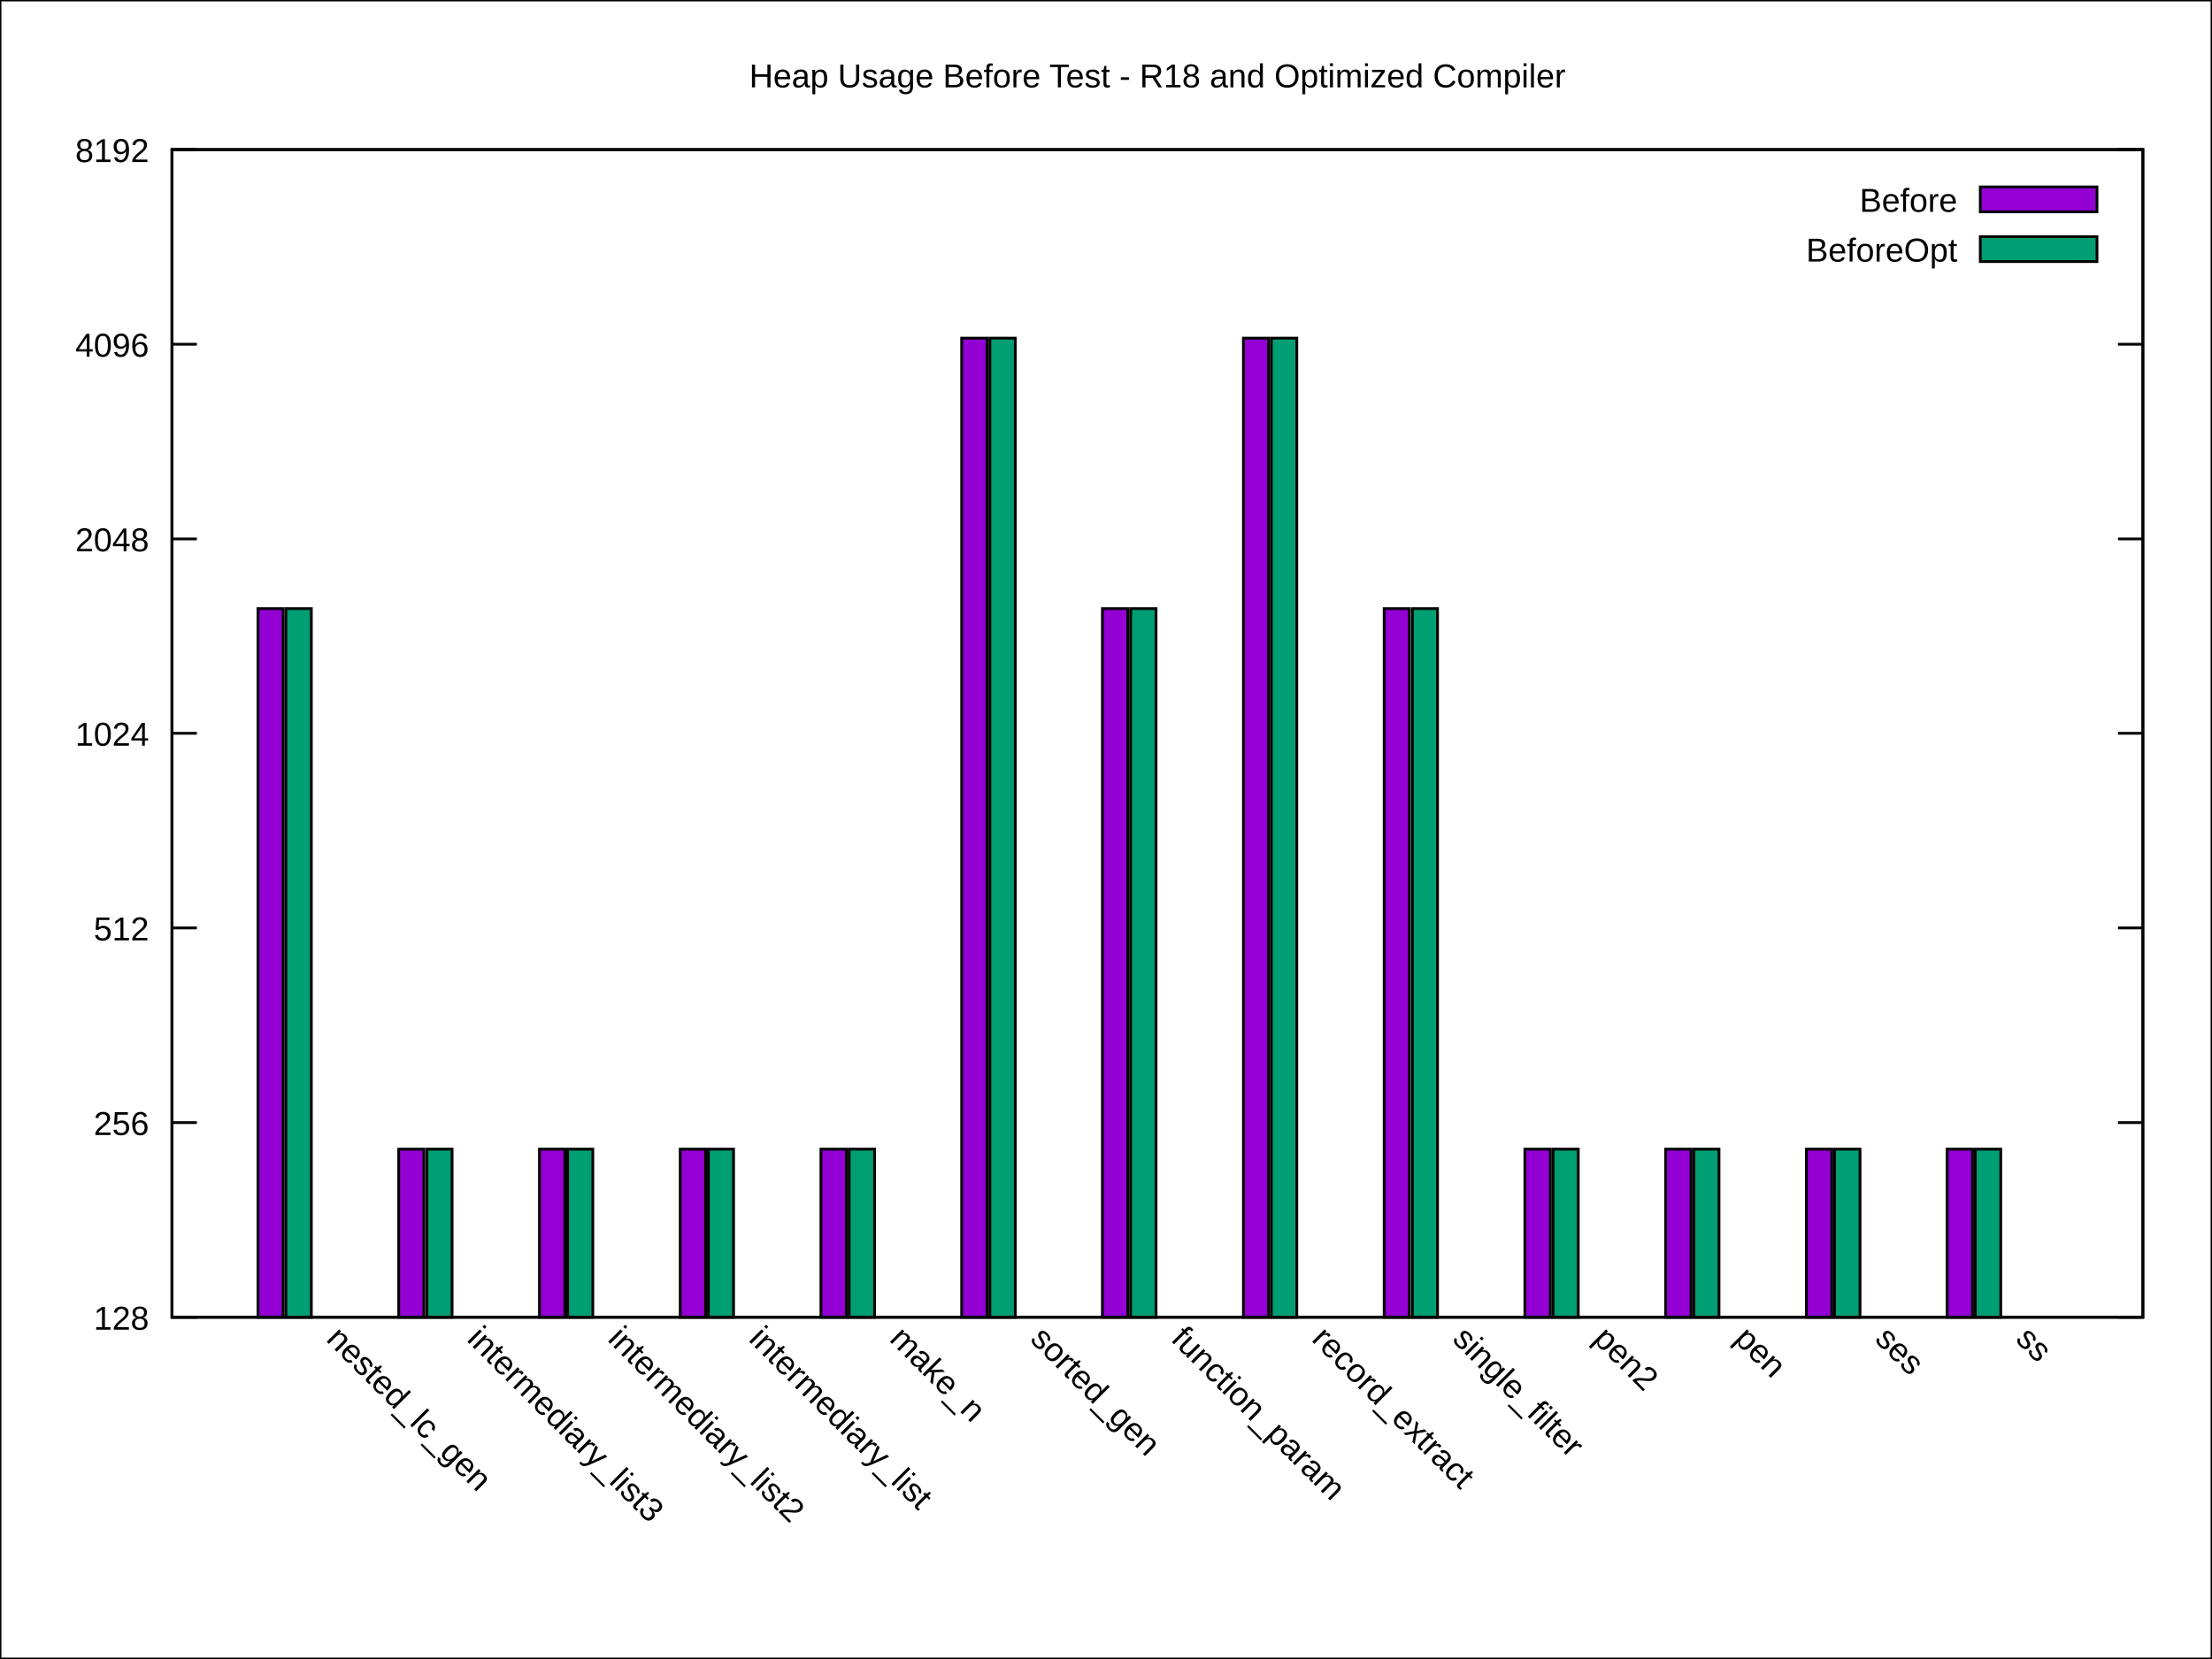
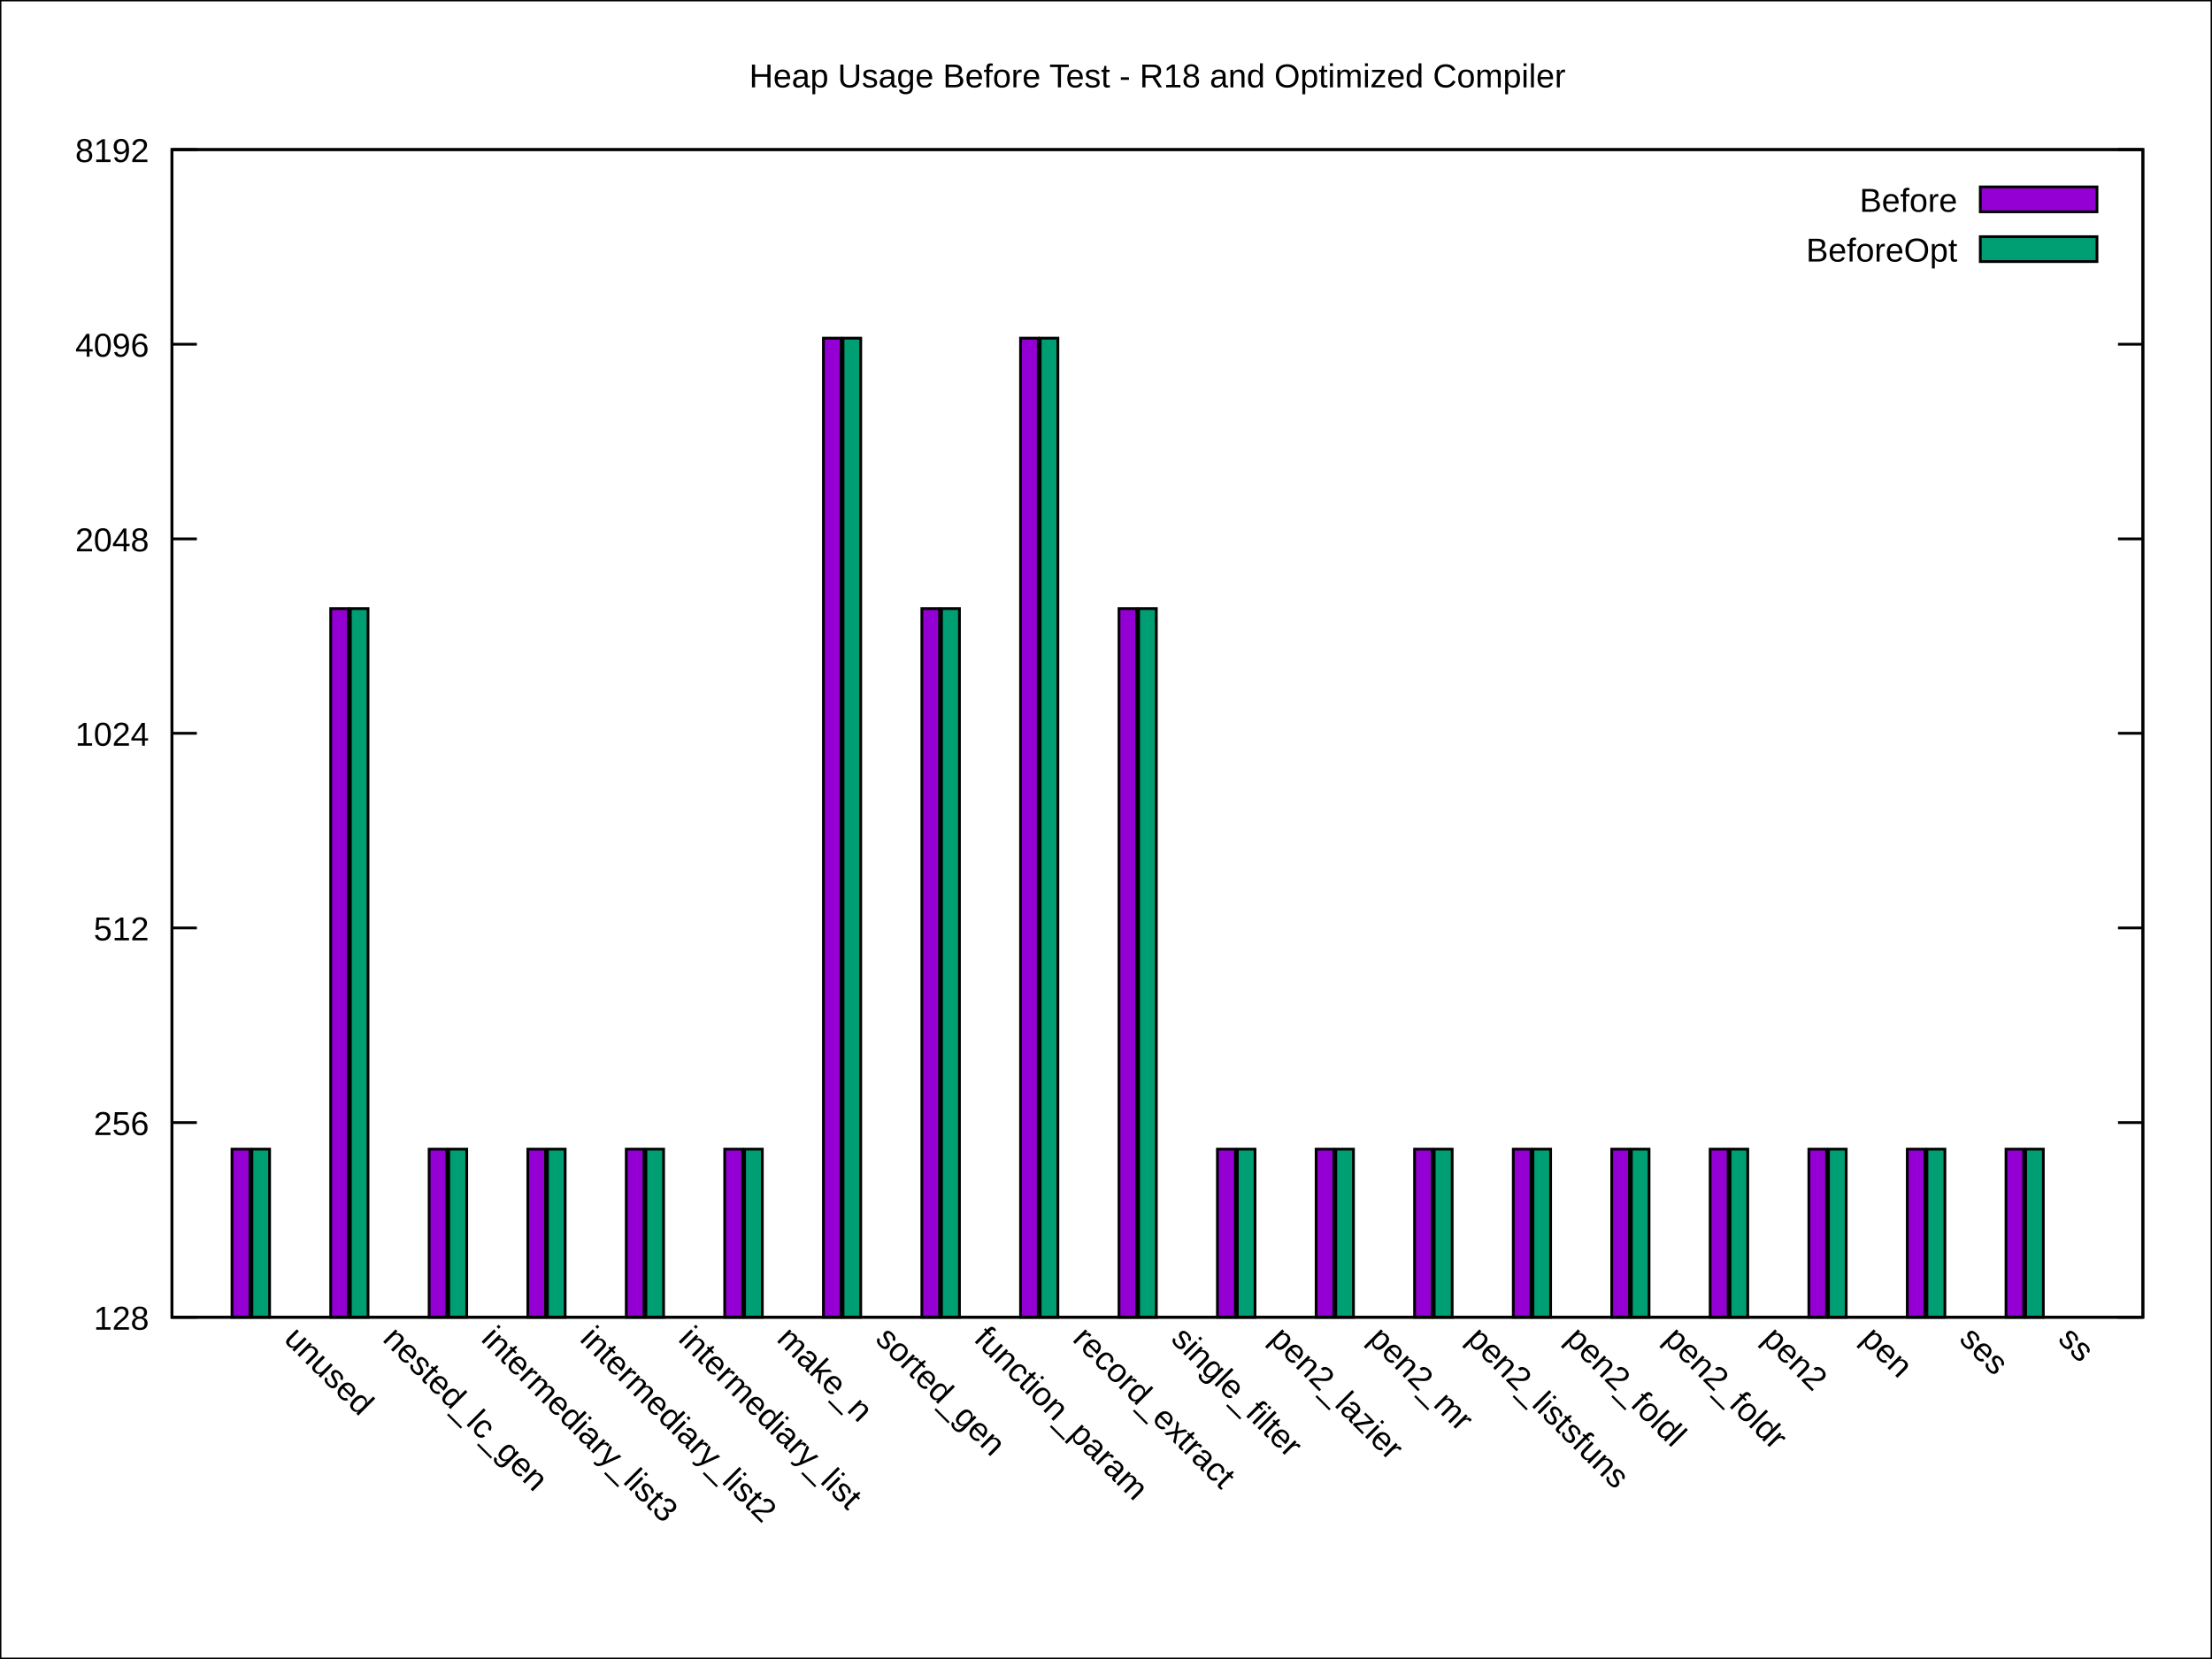
<svg xmlns="http://www.w3.org/2000/svg" xmlns:xlink="http://www.w3.org/1999/xlink" width="800" height="600" viewBox="0 0 800 600">
  <rect x="0" y="0" width="800" height="600" fill="#ffffff" stroke="black" stroke-width="1" />
  <g id="gnuplot_canvas">
    <defs>
      <circle id="gpDot" r="0.5" stroke-width="0.5" />
      <path id="gpPt0" stroke-width="0.222" stroke="currentColor" d="M-1,0 h2 M0,-1 v2" />
      <path id="gpPt1" stroke-width="0.222" stroke="currentColor" d="M-1,-1 L1,1 M1,-1 L-1,1" />
      <path id="gpPt2" stroke-width="0.222" stroke="currentColor" d="M-1,0 L1,0 M0,-1 L0,1 M-1,-1 L1,1 M-1,1 L1,-1" />
      <rect id="gpPt3" stroke-width="0.222" stroke="currentColor" x="-1" y="-1" width="2" height="2" />
      <rect id="gpPt4" stroke-width="0.222" stroke="currentColor" fill="currentColor" x="-1" y="-1" width="2" height="2" />
      <circle id="gpPt5" stroke-width="0.222" stroke="currentColor" cx="0" cy="0" r="1" />
      <use xlink:href="#gpPt5" id="gpPt6" fill="currentColor" stroke="none" />
      <path id="gpPt7" stroke-width="0.222" stroke="currentColor" d="M0,-1.33 L-1.33,0.67 L1.33,0.67 z" />
      <use xlink:href="#gpPt7" id="gpPt8" fill="currentColor" stroke="none" />
      <use xlink:href="#gpPt7" id="gpPt9" stroke="currentColor" transform="rotate(180)" />
      <use xlink:href="#gpPt9" id="gpPt10" fill="currentColor" stroke="none" />
      <use xlink:href="#gpPt3" id="gpPt11" stroke="currentColor" transform="rotate(45)" />
      <use xlink:href="#gpPt11" id="gpPt12" fill="currentColor" stroke="none" />
      <path id="gpPt13" stroke-width="0.222" stroke="currentColor" d="M0,1.330 L1.265,0.411 L0.782,-1.067 L-0.782,-1.076 L-1.265,0.411 z" />
      <use xlink:href="#gpPt13" id="gpPt14" fill="currentColor" stroke="none" />
      <filter id="textbox" filterUnits="objectBoundingBox" x="0" y="0" height="1" width="1">
        <feFlood flood-color="white" flood-opacity="1" result="bgnd" />
        <feComposite in="SourceGraphic" in2="bgnd" operator="atop" />
      </filter>
      <filter id="greybox" filterUnits="objectBoundingBox" x="0" y="0" height="1" width="1">
        <feFlood flood-color="lightgrey" flood-opacity="1" result="grey" />
        <feComposite in="SourceGraphic" in2="grey" operator="atop" />
      </filter>
    </defs>
    <g fill="none" color="white" stroke="currentColor" stroke-width="1.00" stroke-linecap="butt" stroke-linejoin="miter">
</g>
    <g fill="none" color="black" stroke="currentColor" stroke-width="1.00" stroke-linecap="butt" stroke-linejoin="miter">
      <path stroke="black" d="M62.2,476.4 L71.2,476.4 M775.0,476.4 L766.0,476.4  " />
      <g transform="translate(53.9,480.9)" stroke="none" fill="black" font-family="Arial" font-size="12.00" text-anchor="end">
        <text> 128</text>
      </g>
    </g>
    <g fill="none" color="black" stroke="currentColor" stroke-width="1.00" stroke-linecap="butt" stroke-linejoin="miter">
      <path stroke="black" d="M62.2,406.0 L71.2,406.0 M775.0,406.0 L766.0,406.0  " />
      <g transform="translate(53.9,410.5)" stroke="none" fill="black" font-family="Arial" font-size="12.00" text-anchor="end">
        <text> 256</text>
      </g>
    </g>
    <g fill="none" color="black" stroke="currentColor" stroke-width="1.00" stroke-linecap="butt" stroke-linejoin="miter">
      <path stroke="black" d="M62.2,335.6 L71.2,335.6 M775.0,335.6 L766.0,335.6  " />
      <g transform="translate(53.9,340.1)" stroke="none" fill="black" font-family="Arial" font-size="12.00" text-anchor="end">
        <text> 512</text>
      </g>
    </g>
    <g fill="none" color="black" stroke="currentColor" stroke-width="1.00" stroke-linecap="butt" stroke-linejoin="miter">
      <path stroke="black" d="M62.2,265.2 L71.2,265.2 M775.0,265.2 L766.0,265.2  " />
      <g transform="translate(53.9,269.7)" stroke="none" fill="black" font-family="Arial" font-size="12.00" text-anchor="end">
        <text> 1024</text>
      </g>
    </g>
    <g fill="none" color="black" stroke="currentColor" stroke-width="1.00" stroke-linecap="butt" stroke-linejoin="miter">
      <path stroke="black" d="M62.2,194.9 L71.2,194.9 M775.0,194.9 L766.0,194.9  " />
      <g transform="translate(53.9,199.4)" stroke="none" fill="black" font-family="Arial" font-size="12.00" text-anchor="end">
        <text> 2048</text>
      </g>
    </g>
    <g fill="none" color="black" stroke="currentColor" stroke-width="1.00" stroke-linecap="butt" stroke-linejoin="miter">
      <path stroke="black" d="M62.2,124.5 L71.2,124.5 M775.0,124.5 L766.0,124.5  " />
      <g transform="translate(53.9,129.0)" stroke="none" fill="black" font-family="Arial" font-size="12.00" text-anchor="end">
        <text> 4096</text>
      </g>
    </g>
    <g fill="none" color="black" stroke="currentColor" stroke-width="1.00" stroke-linecap="butt" stroke-linejoin="miter">
      <path stroke="black" d="M62.2,54.1 L71.2,54.1 M775.0,54.1 L766.0,54.1  " />
      <g transform="translate(53.9,58.6)" stroke="none" fill="black" font-family="Arial" font-size="12.00" text-anchor="end">
        <text> 8192</text>
      </g>
    </g>
    <g fill="none" color="black" stroke="currentColor" stroke-width="1.00" stroke-linecap="butt" stroke-linejoin="miter">
-       <path stroke="black" d="M113.1,476.4 M113.1,54.1  " />
-       <g transform="translate(117.6,484.7) rotate(45)" stroke="none" fill="black" font-family="Arial" font-size="12.00" text-anchor="start">
+       <path stroke="black" d="M97.8,476.4 M97.8,54.1  " />
+       <g transform="translate(102.3,484.7) rotate(45)" stroke="none" fill="black" font-family="Arial" font-size="12.00" text-anchor="start">
+         <text>unused</text>
+       </g>
+     </g>
+     <g fill="none" color="black" stroke="currentColor" stroke-width="1.00" stroke-linecap="butt" stroke-linejoin="miter">
+       <path stroke="black" d="M133.5,476.4 M133.5,54.1  " />
+       <g transform="translate(138.0,484.7) rotate(45)" stroke="none" fill="black" font-family="Arial" font-size="12.00" text-anchor="start">
        <text>nested_lc_gen</text>
      </g>
    </g>
    <g fill="none" color="black" stroke="currentColor" stroke-width="1.00" stroke-linecap="butt" stroke-linejoin="miter">
-       <path stroke="black" d="M164.0,476.4 M164.0,54.1  " />
-       <g transform="translate(168.5,484.7) rotate(45)" stroke="none" fill="black" font-family="Arial" font-size="12.00" text-anchor="start">
+       <path stroke="black" d="M169.1,476.4 M169.1,54.1  " />
+       <g transform="translate(173.6,484.7) rotate(45)" stroke="none" fill="black" font-family="Arial" font-size="12.00" text-anchor="start">
        <text>intermediary_list3</text>
      </g>
    </g>
    <g fill="none" color="black" stroke="currentColor" stroke-width="1.00" stroke-linecap="butt" stroke-linejoin="miter">
-       <path stroke="black" d="M214.9,476.4 M214.9,54.1  " />
-       <g transform="translate(219.4,484.7) rotate(45)" stroke="none" fill="black" font-family="Arial" font-size="12.00" text-anchor="start">
+       <path stroke="black" d="M204.8,476.4 M204.8,54.1  " />
+       <g transform="translate(209.3,484.7) rotate(45)" stroke="none" fill="black" font-family="Arial" font-size="12.00" text-anchor="start">
        <text>intermediary_list2</text>
      </g>
    </g>
    <g fill="none" color="black" stroke="currentColor" stroke-width="1.00" stroke-linecap="butt" stroke-linejoin="miter">
-       <path stroke="black" d="M265.9,476.4 M265.9,54.1  " />
-       <g transform="translate(270.4,484.7) rotate(45)" stroke="none" fill="black" font-family="Arial" font-size="12.00" text-anchor="start">
+       <path stroke="black" d="M240.4,476.4 M240.4,54.1  " />
+       <g transform="translate(244.9,484.7) rotate(45)" stroke="none" fill="black" font-family="Arial" font-size="12.00" text-anchor="start">
        <text>intermediary_list</text>
      </g>
    </g>
    <g fill="none" color="black" stroke="currentColor" stroke-width="1.00" stroke-linecap="butt" stroke-linejoin="miter">
-       <path stroke="black" d="M316.8,476.4 M316.8,54.1  " />
-       <g transform="translate(321.3,484.7) rotate(45)" stroke="none" fill="black" font-family="Arial" font-size="12.00" text-anchor="start">
+       <path stroke="black" d="M276.0,476.4 M276.0,54.1  " />
+       <g transform="translate(280.5,484.7) rotate(45)" stroke="none" fill="black" font-family="Arial" font-size="12.00" text-anchor="start">
        <text>make_n</text>
      </g>
    </g>
    <g fill="none" color="black" stroke="currentColor" stroke-width="1.00" stroke-linecap="butt" stroke-linejoin="miter">
-       <path stroke="black" d="M367.7,476.4 M367.7,54.1  " />
-       <g transform="translate(372.2,484.7) rotate(45)" stroke="none" fill="black" font-family="Arial" font-size="12.00" text-anchor="start">
+       <path stroke="black" d="M311.7,476.4 M311.7,54.1  " />
+       <g transform="translate(316.2,484.7) rotate(45)" stroke="none" fill="black" font-family="Arial" font-size="12.00" text-anchor="start">
        <text>sorted_gen</text>
+       </g>
+     </g>
+     <g fill="none" color="black" stroke="currentColor" stroke-width="1.00" stroke-linecap="butt" stroke-linejoin="miter">
+       <path stroke="black" d="M347.3,476.4 M347.3,54.1  " />
+       <g transform="translate(351.8,484.7) rotate(45)" stroke="none" fill="black" font-family="Arial" font-size="12.00" text-anchor="start">
+         <text>function_param</text>
+       </g>
+     </g>
+     <g fill="none" color="black" stroke="currentColor" stroke-width="1.00" stroke-linecap="butt" stroke-linejoin="miter">
+       <path stroke="black" d="M383.0,476.4 M383.0,54.1  " />
+       <g transform="translate(387.5,484.7) rotate(45)" stroke="none" fill="black" font-family="Arial" font-size="12.00" text-anchor="start">
+         <text>record_extract</text>
      </g>
    </g>
    <g fill="none" color="black" stroke="currentColor" stroke-width="1.00" stroke-linecap="butt" stroke-linejoin="miter">
      <path stroke="black" d="M418.6,476.4 M418.6,54.1  " />
      <g transform="translate(423.1,484.7) rotate(45)" stroke="none" fill="black" font-family="Arial" font-size="12.00" text-anchor="start">
-         <text>function_param</text>
-       </g>
-     </g>
-     <g fill="none" color="black" stroke="currentColor" stroke-width="1.00" stroke-linecap="butt" stroke-linejoin="miter">
-       <path stroke="black" d="M469.5,476.4 M469.5,54.1  " />
-       <g transform="translate(474.0,484.7) rotate(45)" stroke="none" fill="black" font-family="Arial" font-size="12.00" text-anchor="start">
-         <text>record_extract</text>
-       </g>
-     </g>
-     <g fill="none" color="black" stroke="currentColor" stroke-width="1.00" stroke-linecap="butt" stroke-linejoin="miter">
-       <path stroke="black" d="M520.4,476.4 M520.4,54.1  " />
-       <g transform="translate(524.9,484.7) rotate(45)" stroke="none" fill="black" font-family="Arial" font-size="12.00" text-anchor="start">
        <text>single_filter</text>
      </g>
    </g>
    <g fill="none" color="black" stroke="currentColor" stroke-width="1.00" stroke-linecap="butt" stroke-linejoin="miter">
-       <path stroke="black" d="M571.3,476.4 M571.3,54.1  " />
-       <g transform="translate(575.8,484.7) rotate(45)" stroke="none" fill="black" font-family="Arial" font-size="12.00" text-anchor="start">
+       <path stroke="black" d="M454.2,476.4 M454.2,54.1  " />
+       <g transform="translate(458.7,484.7) rotate(45)" stroke="none" fill="black" font-family="Arial" font-size="12.00" text-anchor="start">
+         <text>pen2_lazier</text>
+       </g>
+     </g>
+     <g fill="none" color="black" stroke="currentColor" stroke-width="1.00" stroke-linecap="butt" stroke-linejoin="miter">
+       <path stroke="black" d="M489.9,476.4 M489.9,54.1  " />
+       <g transform="translate(494.4,484.7) rotate(45)" stroke="none" fill="black" font-family="Arial" font-size="12.00" text-anchor="start">
+         <text>pen2_mr</text>
+       </g>
+     </g>
+     <g fill="none" color="black" stroke="currentColor" stroke-width="1.00" stroke-linecap="butt" stroke-linejoin="miter">
+       <path stroke="black" d="M525.5,476.4 M525.5,54.1  " />
+       <g transform="translate(530.0,484.7) rotate(45)" stroke="none" fill="black" font-family="Arial" font-size="12.00" text-anchor="start">
+         <text>pen2_listsfuns</text>
+       </g>
+     </g>
+     <g fill="none" color="black" stroke="currentColor" stroke-width="1.00" stroke-linecap="butt" stroke-linejoin="miter">
+       <path stroke="black" d="M561.2,476.4 M561.2,54.1  " />
+       <g transform="translate(565.7,484.7) rotate(45)" stroke="none" fill="black" font-family="Arial" font-size="12.00" text-anchor="start">
+         <text>pen2_foldl</text>
+       </g>
+     </g>
+     <g fill="none" color="black" stroke="currentColor" stroke-width="1.00" stroke-linecap="butt" stroke-linejoin="miter">
+       <path stroke="black" d="M596.8,476.4 M596.8,54.1  " />
+       <g transform="translate(601.3,484.7) rotate(45)" stroke="none" fill="black" font-family="Arial" font-size="12.00" text-anchor="start">
+         <text>pen2_foldr</text>
+       </g>
+     </g>
+     <g fill="none" color="black" stroke="currentColor" stroke-width="1.00" stroke-linecap="butt" stroke-linejoin="miter">
+       <path stroke="black" d="M632.4,476.4 M632.4,54.1  " />
+       <g transform="translate(636.9,484.7) rotate(45)" stroke="none" fill="black" font-family="Arial" font-size="12.00" text-anchor="start">
        <text>pen2</text>
      </g>
    </g>
    <g fill="none" color="black" stroke="currentColor" stroke-width="1.00" stroke-linecap="butt" stroke-linejoin="miter">
-       <path stroke="black" d="M622.3,476.4 M622.3,54.1  " />
-       <g transform="translate(626.8,484.7) rotate(45)" stroke="none" fill="black" font-family="Arial" font-size="12.00" text-anchor="start">
+       <path stroke="black" d="M668.1,476.4 M668.1,54.1  " />
+       <g transform="translate(672.6,484.7) rotate(45)" stroke="none" fill="black" font-family="Arial" font-size="12.00" text-anchor="start">
        <text>pen</text>
      </g>
    </g>
    <g fill="none" color="black" stroke="currentColor" stroke-width="1.00" stroke-linecap="butt" stroke-linejoin="miter">
-       <path stroke="black" d="M673.2,476.4 M673.2,54.1  " />
-       <g transform="translate(677.7,484.7) rotate(45)" stroke="none" fill="black" font-family="Arial" font-size="12.00" text-anchor="start">
+       <path stroke="black" d="M703.7,476.4 M703.7,54.1  " />
+       <g transform="translate(708.2,484.7) rotate(45)" stroke="none" fill="black" font-family="Arial" font-size="12.00" text-anchor="start">
        <text>ses</text>
      </g>
    </g>
    <g fill="none" color="black" stroke="currentColor" stroke-width="1.00" stroke-linecap="butt" stroke-linejoin="miter">
-       <path stroke="black" d="M724.1,476.4 M724.1,54.1  " />
-       <g transform="translate(728.6,484.7) rotate(45)" stroke="none" fill="black" font-family="Arial" font-size="12.00" text-anchor="start">
+       <path stroke="black" d="M739.4,476.4 M739.4,54.1  " />
+       <g transform="translate(743.9,484.7) rotate(45)" stroke="none" fill="black" font-family="Arial" font-size="12.00" text-anchor="start">
        <text>ss</text>
      </g>
    </g>
    <g fill="none" color="black" stroke="currentColor" stroke-width="1.00" stroke-linecap="butt" stroke-linejoin="miter">
</g>
    <g fill="none" color="black" stroke="currentColor" stroke-width="1.00" stroke-linecap="butt" stroke-linejoin="miter">
      <path stroke="black" d="M62.2,54.1 L62.2,476.4 L775.0,476.4 L775.0,54.1 L62.2,54.1 Z  " />
    </g>
    <g fill="none" color="black" stroke="currentColor" stroke-width="1.00" stroke-linecap="butt" stroke-linejoin="miter">
      <g transform="translate(418.6,31.6)" stroke="none" fill="black" font-family="Arial" font-size="12.00" text-anchor="middle">
        <text>Heap Usage Before Test - R18 and Optimized Compiler</text>
      </g>
    </g>
    <g id="gnuplot_plot_1">
      <g fill="none" color="black" stroke="currentColor" stroke-width="1.00" stroke-linecap="butt" stroke-linejoin="miter">
        <g id="gnuplot_plot_1_keyentry" visibility="visible">
          <g transform="translate(707.9,76.6)" stroke="none" fill="black" font-family="Arial" font-size="12.00" text-anchor="end">
            <text>Before</text>
          </g>
        </g>
        <g fill="none" color="black" stroke="currentColor" stroke-width="1.00" stroke-linecap="butt" stroke-linejoin="miter">
          <g stroke="none" shape-rendering="crispEdges">
            <polygon fill="rgb(148,   0, 211)" points="716.2,76.6 758.4,76.6 758.4,67.6 716.2,67.6 " />
          </g>
          <path stroke="black" d="M716.2,76.6 L758.4,76.6 L758.4,67.6 L716.2,67.6 L716.2,76.6 Z  " />
        </g>
        <g fill="none" color="black" stroke="currentColor" stroke-width="1.00" stroke-linecap="butt" stroke-linejoin="miter">
	</g>
        <g stroke="none" shape-rendering="crispEdges">
-           <polygon fill="rgb(148,   0, 211)" points="93.3,476.4 102.5,476.4 102.5,220.0 93.3,220.0 " />
-         </g>
-         <path stroke="black" d="M93.3,476.4 L93.3,220.1 L102.4,220.1 L102.4,476.4 L93.3,476.4 Z  " />
-       </g>
-       <g fill="none" color="black" stroke="currentColor" stroke-width="1.00" stroke-linecap="butt" stroke-linejoin="miter">
-         <g stroke="none" shape-rendering="crispEdges">
-           <polygon fill="rgb(148,   0, 211)" points="144.2,476.4 153.4,476.4 153.4,415.5 144.2,415.5 " />
-         </g>
-         <path stroke="black" d="M144.2,476.4 L144.2,415.6 L153.3,415.6 L153.3,476.4 L144.2,476.4 Z  " />
-       </g>
-       <g fill="none" color="black" stroke="currentColor" stroke-width="1.00" stroke-linecap="butt" stroke-linejoin="miter">
-         <g stroke="none" shape-rendering="crispEdges">
-           <polygon fill="rgb(148,   0, 211)" points="195.1,476.4 204.4,476.4 204.4,415.5 195.1,415.5 " />
-         </g>
-         <path stroke="black" d="M195.1,476.4 L195.1,415.6 L204.3,415.6 L204.3,476.4 L195.1,476.4 Z  " />
-       </g>
-       <g fill="none" color="black" stroke="currentColor" stroke-width="1.00" stroke-linecap="butt" stroke-linejoin="miter">
-         <g stroke="none" shape-rendering="crispEdges">
-           <polygon fill="rgb(148,   0, 211)" points="246.0,476.4 255.3,476.4 255.3,415.5 246.0,415.5 " />
-         </g>
-         <path stroke="black" d="M246.0,476.4 L246.0,415.6 L255.2,415.6 L255.2,476.4 L246.0,476.4 Z  " />
-       </g>
-       <g fill="none" color="black" stroke="currentColor" stroke-width="1.00" stroke-linecap="butt" stroke-linejoin="miter">
-         <g stroke="none" shape-rendering="crispEdges">
-           <polygon fill="rgb(148,   0, 211)" points="296.9,476.4 306.2,476.4 306.2,415.5 296.9,415.5 " />
-         </g>
-         <path stroke="black" d="M296.9,476.4 L296.9,415.6 L306.1,415.6 L306.1,476.4 L296.9,476.4 Z  " />
-       </g>
-       <g fill="none" color="black" stroke="currentColor" stroke-width="1.00" stroke-linecap="butt" stroke-linejoin="miter">
-         <g stroke="none" shape-rendering="crispEdges">
-           <polygon fill="rgb(148,   0, 211)" points="347.8,476.4 357.1,476.4 357.1,122.2 347.8,122.2 " />
-         </g>
-         <path stroke="black" d="M347.8,476.4 L347.8,122.3 L357.0,122.3 L357.0,476.4 L347.8,476.4 Z  " />
-       </g>
-       <g fill="none" color="black" stroke="currentColor" stroke-width="1.00" stroke-linecap="butt" stroke-linejoin="miter">
-         <g stroke="none" shape-rendering="crispEdges">
-           <polygon fill="rgb(148,   0, 211)" points="398.7,476.4 408.0,476.4 408.0,220.0 398.7,220.0 " />
-         </g>
-         <path stroke="black" d="M398.7,476.4 L398.7,220.1 L407.9,220.1 L407.9,476.4 L398.7,476.4 Z  " />
-       </g>
-       <g fill="none" color="black" stroke="currentColor" stroke-width="1.00" stroke-linecap="butt" stroke-linejoin="miter">
-         <g stroke="none" shape-rendering="crispEdges">
-           <polygon fill="rgb(148,   0, 211)" points="449.7,476.4 458.9,476.4 458.9,122.2 449.7,122.2 " />
-         </g>
-         <path stroke="black" d="M449.7,476.4 L449.7,122.3 L458.8,122.3 L458.8,476.4 L449.7,476.4 Z  " />
-       </g>
-       <g fill="none" color="black" stroke="currentColor" stroke-width="1.00" stroke-linecap="butt" stroke-linejoin="miter">
-         <g stroke="none" shape-rendering="crispEdges">
-           <polygon fill="rgb(148,   0, 211)" points="500.6,476.4 509.8,476.4 509.8,220.0 500.6,220.0 " />
-         </g>
-         <path stroke="black" d="M500.6,476.4 L500.6,220.1 L509.7,220.1 L509.7,476.4 L500.6,476.4 Z  " />
-       </g>
-       <g fill="none" color="black" stroke="currentColor" stroke-width="1.00" stroke-linecap="butt" stroke-linejoin="miter">
-         <g stroke="none" shape-rendering="crispEdges">
-           <polygon fill="rgb(148,   0, 211)" points="551.5,476.4 560.8,476.4 560.8,415.5 551.5,415.5 " />
-         </g>
-         <path stroke="black" d="M551.5,476.4 L551.5,415.6 L560.7,415.6 L560.7,476.4 L551.5,476.4 Z  " />
-       </g>
-       <g fill="none" color="black" stroke="currentColor" stroke-width="1.00" stroke-linecap="butt" stroke-linejoin="miter">
-         <g stroke="none" shape-rendering="crispEdges">
-           <polygon fill="rgb(148,   0, 211)" points="602.4,476.4 611.7,476.4 611.7,415.5 602.4,415.5 " />
-         </g>
-         <path stroke="black" d="M602.4,476.4 L602.4,415.6 L611.6,415.6 L611.6,476.4 L602.4,476.4 Z  " />
-       </g>
-       <g fill="none" color="black" stroke="currentColor" stroke-width="1.00" stroke-linecap="butt" stroke-linejoin="miter">
-         <g stroke="none" shape-rendering="crispEdges">
-           <polygon fill="rgb(148,   0, 211)" points="653.3,476.4 662.6,476.4 662.6,415.5 653.3,415.5 " />
-         </g>
-         <path stroke="black" d="M653.3,476.4 L653.3,415.6 L662.5,415.6 L662.5,476.4 L653.3,476.4 Z  " />
-       </g>
-       <g fill="none" color="black" stroke="currentColor" stroke-width="1.00" stroke-linecap="butt" stroke-linejoin="miter">
-         <g stroke="none" shape-rendering="crispEdges">
-           <polygon fill="rgb(148,   0, 211)" points="704.2,476.4 713.5,476.4 713.5,415.5 704.2,415.5 " />
-         </g>
-         <path stroke="black" d="M704.2,476.4 L704.2,415.6 L713.4,415.6 L713.4,476.4 L704.2,476.4 Z  " />
+           <polygon fill="rgb(148,   0, 211)" points="83.9,476.4 90.5,476.4 90.5,415.5 83.9,415.5 " />
+         </g>
+         <path stroke="black" d="M83.9,476.4 L83.9,415.6 L90.4,415.6 L90.4,476.4 L83.9,476.4 Z  " />
+       </g>
+       <g fill="none" color="black" stroke="currentColor" stroke-width="1.00" stroke-linecap="butt" stroke-linejoin="miter">
+         <g stroke="none" shape-rendering="crispEdges">
+           <polygon fill="rgb(148,   0, 211)" points="119.6,476.4 126.1,476.4 126.1,220.0 119.6,220.0 " />
+         </g>
+         <path stroke="black" d="M119.6,476.4 L119.6,220.1 L126.0,220.1 L126.0,476.4 L119.6,476.4 Z  " />
+       </g>
+       <g fill="none" color="black" stroke="currentColor" stroke-width="1.00" stroke-linecap="butt" stroke-linejoin="miter">
+         <g stroke="none" shape-rendering="crispEdges">
+           <polygon fill="rgb(148,   0, 211)" points="155.2,476.4 161.7,476.4 161.7,415.5 155.2,415.5 " />
+         </g>
+         <path stroke="black" d="M155.2,476.4 L155.2,415.6 L161.6,415.6 L161.6,476.4 L155.2,476.4 Z  " />
+       </g>
+       <g fill="none" color="black" stroke="currentColor" stroke-width="1.00" stroke-linecap="butt" stroke-linejoin="miter">
+         <g stroke="none" shape-rendering="crispEdges">
+           <polygon fill="rgb(148,   0, 211)" points="190.9,476.4 197.4,476.4 197.4,415.5 190.9,415.5 " />
+         </g>
+         <path stroke="black" d="M190.9,476.4 L190.9,415.6 L197.3,415.6 L197.3,476.4 L190.9,476.4 Z  " />
+       </g>
+       <g fill="none" color="black" stroke="currentColor" stroke-width="1.00" stroke-linecap="butt" stroke-linejoin="miter">
+         <g stroke="none" shape-rendering="crispEdges">
+           <polygon fill="rgb(148,   0, 211)" points="226.5,476.4 233.0,476.4 233.0,415.5 226.5,415.5 " />
+         </g>
+         <path stroke="black" d="M226.5,476.4 L226.5,415.6 L232.9,415.6 L232.9,476.4 L226.5,476.4 Z  " />
+       </g>
+       <g fill="none" color="black" stroke="currentColor" stroke-width="1.00" stroke-linecap="butt" stroke-linejoin="miter">
+         <g stroke="none" shape-rendering="crispEdges">
+           <polygon fill="rgb(148,   0, 211)" points="262.1,476.4 268.7,476.4 268.7,415.5 262.1,415.5 " />
+         </g>
+         <path stroke="black" d="M262.1,476.4 L262.1,415.6 L268.6,415.6 L268.6,476.4 L262.1,476.4 Z  " />
+       </g>
+       <g fill="none" color="black" stroke="currentColor" stroke-width="1.00" stroke-linecap="butt" stroke-linejoin="miter">
+         <g stroke="none" shape-rendering="crispEdges">
+           <polygon fill="rgb(148,   0, 211)" points="297.8,476.4 304.3,476.4 304.3,122.2 297.8,122.2 " />
+         </g>
+         <path stroke="black" d="M297.8,476.4 L297.8,122.3 L304.2,122.3 L304.2,476.4 L297.8,476.4 Z  " />
+       </g>
+       <g fill="none" color="black" stroke="currentColor" stroke-width="1.00" stroke-linecap="butt" stroke-linejoin="miter">
+         <g stroke="none" shape-rendering="crispEdges">
+           <polygon fill="rgb(148,   0, 211)" points="333.4,476.4 339.9,476.4 339.9,220.0 333.4,220.0 " />
+         </g>
+         <path stroke="black" d="M333.4,476.4 L333.4,220.1 L339.8,220.1 L339.8,476.4 L333.4,476.4 Z  " />
+       </g>
+       <g fill="none" color="black" stroke="currentColor" stroke-width="1.00" stroke-linecap="butt" stroke-linejoin="miter">
+         <g stroke="none" shape-rendering="crispEdges">
+           <polygon fill="rgb(148,   0, 211)" points="369.1,476.4 375.6,476.4 375.6,122.2 369.1,122.2 " />
+         </g>
+         <path stroke="black" d="M369.1,476.4 L369.1,122.3 L375.5,122.3 L375.5,476.4 L369.1,476.4 Z  " />
+       </g>
+       <g fill="none" color="black" stroke="currentColor" stroke-width="1.00" stroke-linecap="butt" stroke-linejoin="miter">
+         <g stroke="none" shape-rendering="crispEdges">
+           <polygon fill="rgb(148,   0, 211)" points="404.7,476.4 411.2,476.4 411.2,220.0 404.7,220.0 " />
+         </g>
+         <path stroke="black" d="M404.7,476.4 L404.7,220.1 L411.1,220.1 L411.1,476.4 L404.7,476.4 Z  " />
+       </g>
+       <g fill="none" color="black" stroke="currentColor" stroke-width="1.00" stroke-linecap="butt" stroke-linejoin="miter">
+         <g stroke="none" shape-rendering="crispEdges">
+           <polygon fill="rgb(148,   0, 211)" points="440.3,476.4 446.9,476.4 446.9,415.5 440.3,415.5 " />
+         </g>
+         <path stroke="black" d="M440.3,476.4 L440.3,415.6 L446.8,415.6 L446.8,476.4 L440.3,476.4 Z  " />
+       </g>
+       <g fill="none" color="black" stroke="currentColor" stroke-width="1.00" stroke-linecap="butt" stroke-linejoin="miter">
+         <g stroke="none" shape-rendering="crispEdges">
+           <polygon fill="rgb(148,   0, 211)" points="476.0,476.4 482.5,476.4 482.5,415.5 476.0,415.5 " />
+         </g>
+         <path stroke="black" d="M476.0,476.4 L476.0,415.6 L482.4,415.6 L482.4,476.4 L476.0,476.4 Z  " />
+       </g>
+       <g fill="none" color="black" stroke="currentColor" stroke-width="1.00" stroke-linecap="butt" stroke-linejoin="miter">
+         <g stroke="none" shape-rendering="crispEdges">
+           <polygon fill="rgb(148,   0, 211)" points="511.6,476.4 518.1,476.4 518.1,415.5 511.6,415.5 " />
+         </g>
+         <path stroke="black" d="M511.6,476.4 L511.6,415.6 L518.0,415.6 L518.0,476.4 L511.6,476.4 Z  " />
+       </g>
+       <g fill="none" color="black" stroke="currentColor" stroke-width="1.00" stroke-linecap="butt" stroke-linejoin="miter">
+         <g stroke="none" shape-rendering="crispEdges">
+           <polygon fill="rgb(148,   0, 211)" points="547.3,476.4 553.8,476.4 553.8,415.5 547.3,415.5 " />
+         </g>
+         <path stroke="black" d="M547.3,476.4 L547.3,415.6 L553.7,415.6 L553.7,476.4 L547.3,476.4 Z  " />
+       </g>
+       <g fill="none" color="black" stroke="currentColor" stroke-width="1.00" stroke-linecap="butt" stroke-linejoin="miter">
+         <g stroke="none" shape-rendering="crispEdges">
+           <polygon fill="rgb(148,   0, 211)" points="582.9,476.4 589.4,476.4 589.4,415.5 582.9,415.5 " />
+         </g>
+         <path stroke="black" d="M582.9,476.4 L582.9,415.6 L589.3,415.6 L589.3,476.4 L582.9,476.4 Z  " />
+       </g>
+       <g fill="none" color="black" stroke="currentColor" stroke-width="1.00" stroke-linecap="butt" stroke-linejoin="miter">
+         <g stroke="none" shape-rendering="crispEdges">
+           <polygon fill="rgb(148,   0, 211)" points="618.5,476.4 625.1,476.4 625.1,415.5 618.5,415.5 " />
+         </g>
+         <path stroke="black" d="M618.5,476.4 L618.5,415.6 L625.0,415.6 L625.0,476.4 L618.5,476.4 Z  " />
+       </g>
+       <g fill="none" color="black" stroke="currentColor" stroke-width="1.00" stroke-linecap="butt" stroke-linejoin="miter">
+         <g stroke="none" shape-rendering="crispEdges">
+           <polygon fill="rgb(148,   0, 211)" points="654.2,476.4 660.7,476.4 660.7,415.5 654.2,415.5 " />
+         </g>
+         <path stroke="black" d="M654.2,476.4 L654.2,415.6 L660.6,415.6 L660.6,476.4 L654.2,476.4 Z  " />
+       </g>
+       <g fill="none" color="black" stroke="currentColor" stroke-width="1.00" stroke-linecap="butt" stroke-linejoin="miter">
+         <g stroke="none" shape-rendering="crispEdges">
+           <polygon fill="rgb(148,   0, 211)" points="689.8,476.4 696.3,476.4 696.3,415.5 689.8,415.5 " />
+         </g>
+         <path stroke="black" d="M689.8,476.4 L689.8,415.6 L696.2,415.6 L696.2,476.4 L689.8,476.4 Z  " />
+       </g>
+       <g fill="none" color="black" stroke="currentColor" stroke-width="1.00" stroke-linecap="butt" stroke-linejoin="miter">
+         <g stroke="none" shape-rendering="crispEdges">
+           <polygon fill="rgb(148,   0, 211)" points="725.5,476.4 732.0,476.4 732.0,415.5 725.5,415.5 " />
+         </g>
+         <path stroke="black" d="M725.5,476.4 L725.5,415.6 L731.9,415.6 L731.9,476.4 L725.5,476.4 Z  " />
      </g>
      <g fill="none" color="black" stroke="currentColor" stroke-width="1.00" stroke-linecap="butt" stroke-linejoin="miter">
</g>
    </g>
    <g id="gnuplot_plot_2">
      <g fill="none" color="black" stroke="currentColor" stroke-width="1.00" stroke-linecap="butt" stroke-linejoin="miter">
        <g id="gnuplot_plot_2_keyentry" visibility="visible">
          <g transform="translate(707.9,94.6)" stroke="none" fill="black" font-family="Arial" font-size="12.00" text-anchor="end">
            <text>BeforeOpt</text>
          </g>
        </g>
        <g fill="none" color="black" stroke="currentColor" stroke-width="1.00" stroke-linecap="butt" stroke-linejoin="miter">
          <g stroke="none" shape-rendering="crispEdges">
            <polygon fill="rgb(  0, 158, 115)" points="716.2,94.6 758.4,94.6 758.4,85.6 716.2,85.6 " />
          </g>
          <path stroke="black" d="M716.2,94.6 L758.4,94.6 L758.4,85.6 L716.2,85.6 L716.2,94.6 Z  " />
        </g>
        <g fill="none" color="black" stroke="currentColor" stroke-width="1.00" stroke-linecap="butt" stroke-linejoin="miter">
	</g>
        <g stroke="none" shape-rendering="crispEdges">
-           <polygon fill="rgb(  0, 158, 115)" points="103.4,476.4 112.7,476.4 112.7,220.0 103.4,220.0 " />
-         </g>
-         <path stroke="black" d="M103.4,476.4 L103.4,220.1 L112.6,220.1 L112.6,476.4 L103.4,476.4 Z  " />
-       </g>
-       <g fill="none" color="black" stroke="currentColor" stroke-width="1.00" stroke-linecap="butt" stroke-linejoin="miter">
-         <g stroke="none" shape-rendering="crispEdges">
-           <polygon fill="rgb(  0, 158, 115)" points="154.4,476.4 163.6,476.4 163.6,415.5 154.4,415.5 " />
-         </g>
-         <path stroke="black" d="M154.4,476.4 L154.4,415.6 L163.5,415.6 L163.5,476.4 L154.4,476.4 Z  " />
-       </g>
-       <g fill="none" color="black" stroke="currentColor" stroke-width="1.00" stroke-linecap="butt" stroke-linejoin="miter">
-         <g stroke="none" shape-rendering="crispEdges">
-           <polygon fill="rgb(  0, 158, 115)" points="205.3,476.4 214.5,476.4 214.5,415.5 205.3,415.5 " />
-         </g>
-         <path stroke="black" d="M205.3,476.4 L205.3,415.6 L214.4,415.6 L214.4,476.4 L205.3,476.4 Z  " />
-       </g>
-       <g fill="none" color="black" stroke="currentColor" stroke-width="1.00" stroke-linecap="butt" stroke-linejoin="miter">
-         <g stroke="none" shape-rendering="crispEdges">
-           <polygon fill="rgb(  0, 158, 115)" points="256.2,476.4 265.4,476.4 265.4,415.5 256.2,415.5 " />
-         </g>
-         <path stroke="black" d="M256.2,476.4 L256.2,415.6 L265.3,415.6 L265.3,476.4 L256.2,476.4 Z  " />
-       </g>
-       <g fill="none" color="black" stroke="currentColor" stroke-width="1.00" stroke-linecap="butt" stroke-linejoin="miter">
-         <g stroke="none" shape-rendering="crispEdges">
-           <polygon fill="rgb(  0, 158, 115)" points="307.1,476.4 316.4,476.4 316.4,415.5 307.1,415.5 " />
-         </g>
-         <path stroke="black" d="M307.1,476.4 L307.1,415.6 L316.3,415.6 L316.3,476.4 L307.1,476.4 Z  " />
-       </g>
-       <g fill="none" color="black" stroke="currentColor" stroke-width="1.00" stroke-linecap="butt" stroke-linejoin="miter">
-         <g stroke="none" shape-rendering="crispEdges">
-           <polygon fill="rgb(  0, 158, 115)" points="358.0,476.4 367.3,476.4 367.3,122.2 358.0,122.2 " />
-         </g>
-         <path stroke="black" d="M358.0,476.4 L358.0,122.3 L367.2,122.3 L367.2,476.4 L358.0,476.4 Z  " />
-       </g>
-       <g fill="none" color="black" stroke="currentColor" stroke-width="1.00" stroke-linecap="butt" stroke-linejoin="miter">
-         <g stroke="none" shape-rendering="crispEdges">
-           <polygon fill="rgb(  0, 158, 115)" points="408.9,476.4 418.2,476.4 418.2,220.0 408.9,220.0 " />
-         </g>
-         <path stroke="black" d="M408.9,476.4 L408.9,220.1 L418.1,220.1 L418.1,476.4 L408.9,476.4 Z  " />
-       </g>
-       <g fill="none" color="black" stroke="currentColor" stroke-width="1.00" stroke-linecap="butt" stroke-linejoin="miter">
-         <g stroke="none" shape-rendering="crispEdges">
-           <polygon fill="rgb(  0, 158, 115)" points="459.8,476.4 469.1,476.4 469.1,122.2 459.8,122.2 " />
-         </g>
-         <path stroke="black" d="M459.8,476.4 L459.8,122.3 L469.0,122.3 L469.0,476.4 L459.8,476.4 Z  " />
-       </g>
-       <g fill="none" color="black" stroke="currentColor" stroke-width="1.00" stroke-linecap="butt" stroke-linejoin="miter">
-         <g stroke="none" shape-rendering="crispEdges">
-           <polygon fill="rgb(  0, 158, 115)" points="510.8,476.4 520.0,476.4 520.0,220.0 510.8,220.0 " />
-         </g>
-         <path stroke="black" d="M510.8,476.4 L510.8,220.1 L519.9,220.1 L519.9,476.4 L510.8,476.4 Z  " />
-       </g>
-       <g fill="none" color="black" stroke="currentColor" stroke-width="1.00" stroke-linecap="butt" stroke-linejoin="miter">
-         <g stroke="none" shape-rendering="crispEdges">
-           <polygon fill="rgb(  0, 158, 115)" points="561.7,476.4 570.9,476.4 570.9,415.5 561.7,415.5 " />
-         </g>
-         <path stroke="black" d="M561.7,476.4 L561.7,415.6 L570.8,415.6 L570.8,476.4 L561.7,476.4 Z  " />
-       </g>
-       <g fill="none" color="black" stroke="currentColor" stroke-width="1.00" stroke-linecap="butt" stroke-linejoin="miter">
-         <g stroke="none" shape-rendering="crispEdges">
-           <polygon fill="rgb(  0, 158, 115)" points="612.6,476.4 621.8,476.4 621.8,415.5 612.6,415.5 " />
-         </g>
-         <path stroke="black" d="M612.6,476.4 L612.6,415.6 L621.7,415.6 L621.7,476.4 L612.6,476.4 Z  " />
-       </g>
-       <g fill="none" color="black" stroke="currentColor" stroke-width="1.00" stroke-linecap="butt" stroke-linejoin="miter">
-         <g stroke="none" shape-rendering="crispEdges">
-           <polygon fill="rgb(  0, 158, 115)" points="663.5,476.4 672.8,476.4 672.8,415.5 663.5,415.5 " />
-         </g>
-         <path stroke="black" d="M663.5,476.4 L663.5,415.6 L672.7,415.6 L672.7,476.4 L663.5,476.4 Z  " />
-       </g>
-       <g fill="none" color="black" stroke="currentColor" stroke-width="1.00" stroke-linecap="butt" stroke-linejoin="miter">
-         <g stroke="none" shape-rendering="crispEdges">
-           <polygon fill="rgb(  0, 158, 115)" points="714.4,476.4 723.7,476.4 723.7,415.5 714.4,415.5 " />
-         </g>
-         <path stroke="black" d="M714.4,476.4 L714.4,415.6 L723.6,415.6 L723.6,476.4 L714.4,476.4 Z  " />
+           <polygon fill="rgb(  0, 158, 115)" points="91.1,476.4 97.6,476.4 97.6,415.5 91.1,415.5 " />
+         </g>
+         <path stroke="black" d="M91.1,476.4 L91.1,415.6 L97.5,415.6 L97.5,476.4 L91.1,476.4 Z  " />
+       </g>
+       <g fill="none" color="black" stroke="currentColor" stroke-width="1.00" stroke-linecap="butt" stroke-linejoin="miter">
+         <g stroke="none" shape-rendering="crispEdges">
+           <polygon fill="rgb(  0, 158, 115)" points="126.7,476.4 133.2,476.4 133.2,220.0 126.7,220.0 " />
+         </g>
+         <path stroke="black" d="M126.7,476.4 L126.7,220.1 L133.1,220.1 L133.1,476.4 L126.7,476.4 Z  " />
+       </g>
+       <g fill="none" color="black" stroke="currentColor" stroke-width="1.00" stroke-linecap="butt" stroke-linejoin="miter">
+         <g stroke="none" shape-rendering="crispEdges">
+           <polygon fill="rgb(  0, 158, 115)" points="162.3,476.4 168.9,476.4 168.9,415.5 162.3,415.5 " />
+         </g>
+         <path stroke="black" d="M162.3,476.4 L162.3,415.6 L168.8,415.6 L168.8,476.4 L162.3,476.4 Z  " />
+       </g>
+       <g fill="none" color="black" stroke="currentColor" stroke-width="1.00" stroke-linecap="butt" stroke-linejoin="miter">
+         <g stroke="none" shape-rendering="crispEdges">
+           <polygon fill="rgb(  0, 158, 115)" points="198.0,476.4 204.5,476.4 204.5,415.5 198.0,415.5 " />
+         </g>
+         <path stroke="black" d="M198.0,476.4 L198.0,415.6 L204.4,415.6 L204.4,476.4 L198.0,476.4 Z  " />
+       </g>
+       <g fill="none" color="black" stroke="currentColor" stroke-width="1.00" stroke-linecap="butt" stroke-linejoin="miter">
+         <g stroke="none" shape-rendering="crispEdges">
+           <polygon fill="rgb(  0, 158, 115)" points="233.6,476.4 240.1,476.4 240.1,415.5 233.6,415.5 " />
+         </g>
+         <path stroke="black" d="M233.6,476.4 L233.6,415.6 L240.0,415.6 L240.0,476.4 L233.6,476.4 Z  " />
+       </g>
+       <g fill="none" color="black" stroke="currentColor" stroke-width="1.00" stroke-linecap="butt" stroke-linejoin="miter">
+         <g stroke="none" shape-rendering="crispEdges">
+           <polygon fill="rgb(  0, 158, 115)" points="269.3,476.4 275.8,476.4 275.8,415.5 269.3,415.5 " />
+         </g>
+         <path stroke="black" d="M269.3,476.4 L269.3,415.6 L275.7,415.6 L275.7,476.4 L269.3,476.4 Z  " />
+       </g>
+       <g fill="none" color="black" stroke="currentColor" stroke-width="1.00" stroke-linecap="butt" stroke-linejoin="miter">
+         <g stroke="none" shape-rendering="crispEdges">
+           <polygon fill="rgb(  0, 158, 115)" points="304.9,476.4 311.4,476.4 311.4,122.2 304.9,122.2 " />
+         </g>
+         <path stroke="black" d="M304.9,476.4 L304.9,122.3 L311.3,122.3 L311.3,476.4 L304.9,476.4 Z  " />
+       </g>
+       <g fill="none" color="black" stroke="currentColor" stroke-width="1.00" stroke-linecap="butt" stroke-linejoin="miter">
+         <g stroke="none" shape-rendering="crispEdges">
+           <polygon fill="rgb(  0, 158, 115)" points="340.5,476.4 347.1,476.4 347.1,220.0 340.5,220.0 " />
+         </g>
+         <path stroke="black" d="M340.5,476.4 L340.5,220.1 L347.0,220.1 L347.0,476.4 L340.5,476.4 Z  " />
+       </g>
+       <g fill="none" color="black" stroke="currentColor" stroke-width="1.00" stroke-linecap="butt" stroke-linejoin="miter">
+         <g stroke="none" shape-rendering="crispEdges">
+           <polygon fill="rgb(  0, 158, 115)" points="376.2,476.4 382.7,476.4 382.7,122.2 376.2,122.2 " />
+         </g>
+         <path stroke="black" d="M376.2,476.4 L376.2,122.3 L382.6,122.3 L382.6,476.4 L376.2,476.4 Z  " />
+       </g>
+       <g fill="none" color="black" stroke="currentColor" stroke-width="1.00" stroke-linecap="butt" stroke-linejoin="miter">
+         <g stroke="none" shape-rendering="crispEdges">
+           <polygon fill="rgb(  0, 158, 115)" points="411.8,476.4 418.3,476.4 418.3,220.0 411.8,220.0 " />
+         </g>
+         <path stroke="black" d="M411.8,476.4 L411.8,220.1 L418.2,220.1 L418.2,476.4 L411.8,476.4 Z  " />
+       </g>
+       <g fill="none" color="black" stroke="currentColor" stroke-width="1.00" stroke-linecap="butt" stroke-linejoin="miter">
+         <g stroke="none" shape-rendering="crispEdges">
+           <polygon fill="rgb(  0, 158, 115)" points="447.5,476.4 454.0,476.4 454.0,415.5 447.5,415.5 " />
+         </g>
+         <path stroke="black" d="M447.5,476.4 L447.5,415.6 L453.9,415.6 L453.9,476.4 L447.5,476.4 Z  " />
+       </g>
+       <g fill="none" color="black" stroke="currentColor" stroke-width="1.00" stroke-linecap="butt" stroke-linejoin="miter">
+         <g stroke="none" shape-rendering="crispEdges">
+           <polygon fill="rgb(  0, 158, 115)" points="483.1,476.4 489.6,476.4 489.6,415.5 483.1,415.5 " />
+         </g>
+         <path stroke="black" d="M483.1,476.4 L483.1,415.6 L489.5,415.6 L489.5,476.4 L483.1,476.4 Z  " />
+       </g>
+       <g fill="none" color="black" stroke="currentColor" stroke-width="1.00" stroke-linecap="butt" stroke-linejoin="miter">
+         <g stroke="none" shape-rendering="crispEdges">
+           <polygon fill="rgb(  0, 158, 115)" points="518.7,476.4 525.3,476.4 525.3,415.5 518.7,415.5 " />
+         </g>
+         <path stroke="black" d="M518.7,476.4 L518.7,415.6 L525.2,415.6 L525.2,476.4 L518.7,476.4 Z  " />
+       </g>
+       <g fill="none" color="black" stroke="currentColor" stroke-width="1.00" stroke-linecap="butt" stroke-linejoin="miter">
+         <g stroke="none" shape-rendering="crispEdges">
+           <polygon fill="rgb(  0, 158, 115)" points="554.4,476.4 560.9,476.4 560.9,415.5 554.4,415.5 " />
+         </g>
+         <path stroke="black" d="M554.4,476.4 L554.4,415.6 L560.8,415.6 L560.8,476.4 L554.4,476.4 Z  " />
+       </g>
+       <g fill="none" color="black" stroke="currentColor" stroke-width="1.00" stroke-linecap="butt" stroke-linejoin="miter">
+         <g stroke="none" shape-rendering="crispEdges">
+           <polygon fill="rgb(  0, 158, 115)" points="590.0,476.4 596.5,476.4 596.5,415.5 590.0,415.5 " />
+         </g>
+         <path stroke="black" d="M590.0,476.4 L590.0,415.6 L596.4,415.6 L596.4,476.4 L590.0,476.4 Z  " />
+       </g>
+       <g fill="none" color="black" stroke="currentColor" stroke-width="1.00" stroke-linecap="butt" stroke-linejoin="miter">
+         <g stroke="none" shape-rendering="crispEdges">
+           <polygon fill="rgb(  0, 158, 115)" points="625.7,476.4 632.2,476.4 632.2,415.5 625.7,415.5 " />
+         </g>
+         <path stroke="black" d="M625.7,476.4 L625.7,415.6 L632.1,415.6 L632.1,476.4 L625.7,476.4 Z  " />
+       </g>
+       <g fill="none" color="black" stroke="currentColor" stroke-width="1.00" stroke-linecap="butt" stroke-linejoin="miter">
+         <g stroke="none" shape-rendering="crispEdges">
+           <polygon fill="rgb(  0, 158, 115)" points="661.3,476.4 667.8,476.4 667.8,415.5 661.3,415.5 " />
+         </g>
+         <path stroke="black" d="M661.3,476.4 L661.3,415.6 L667.7,415.6 L667.7,476.4 L661.3,476.4 Z  " />
+       </g>
+       <g fill="none" color="black" stroke="currentColor" stroke-width="1.00" stroke-linecap="butt" stroke-linejoin="miter">
+         <g stroke="none" shape-rendering="crispEdges">
+           <polygon fill="rgb(  0, 158, 115)" points="696.9,476.4 703.5,476.4 703.5,415.5 696.9,415.5 " />
+         </g>
+         <path stroke="black" d="M696.9,476.4 L696.9,415.6 L703.4,415.6 L703.4,476.4 L696.9,476.4 Z  " />
+       </g>
+       <g fill="none" color="black" stroke="currentColor" stroke-width="1.00" stroke-linecap="butt" stroke-linejoin="miter">
+         <g stroke="none" shape-rendering="crispEdges">
+           <polygon fill="rgb(  0, 158, 115)" points="732.6,476.4 739.1,476.4 739.1,415.5 732.6,415.5 " />
+         </g>
+         <path stroke="black" d="M732.6,476.4 L732.6,415.6 L739.0,415.6 L739.0,476.4 L732.6,476.4 Z  " />
      </g>
      <g fill="none" color="black" stroke="currentColor" stroke-width="1.00" stroke-linecap="butt" stroke-linejoin="miter">
</g>
    </g>
    <g id="gnuplot_plot_3">
      <g fill="none" color="black" stroke="currentColor" stroke-width="1.00" stroke-linecap="butt" stroke-linejoin="miter">
</g>
    </g>
    <g id="gnuplot_plot_4">
      <g fill="none" color="black" stroke="currentColor" stroke-width="1.00" stroke-linecap="butt" stroke-linejoin="miter">
</g>
    </g>
    <g fill="none" color="white" stroke="rgb(230, 159,   0)" stroke-width="2.00" stroke-linecap="butt" stroke-linejoin="miter">
</g>
    <g fill="none" color="black" stroke="currentColor" stroke-width="2.00" stroke-linecap="butt" stroke-linejoin="miter">
</g>
    <g fill="none" color="black" stroke="black" stroke-width="1.00" stroke-linecap="butt" stroke-linejoin="miter">
</g>
    <g fill="none" color="black" stroke="currentColor" stroke-width="1.00" stroke-linecap="butt" stroke-linejoin="miter">
      <path stroke="black" d="M62.2,54.1 L62.2,476.4 L775.0,476.4 L775.0,54.1 L62.2,54.1 Z  " />
    </g>
    <g fill="none" color="black" stroke="currentColor" stroke-width="1.00" stroke-linecap="butt" stroke-linejoin="miter">
</g>
  </g>
  <text id="coord_text" text-anchor="start" pointer-events="none" font-size="12" font-family="Arial" visibility="hidden"> </text>
  <rect id="hypertextbox" class="hypertextbox" pointer-events="none" fill="white" stroke="black" opacity="0.8" height="16" visibility="hidden" />
  <text id="hypertext" class="hypertext" pointer-events="none" font-size="12" font-family="Arial" visibility="hidden"> </text>
</svg>
